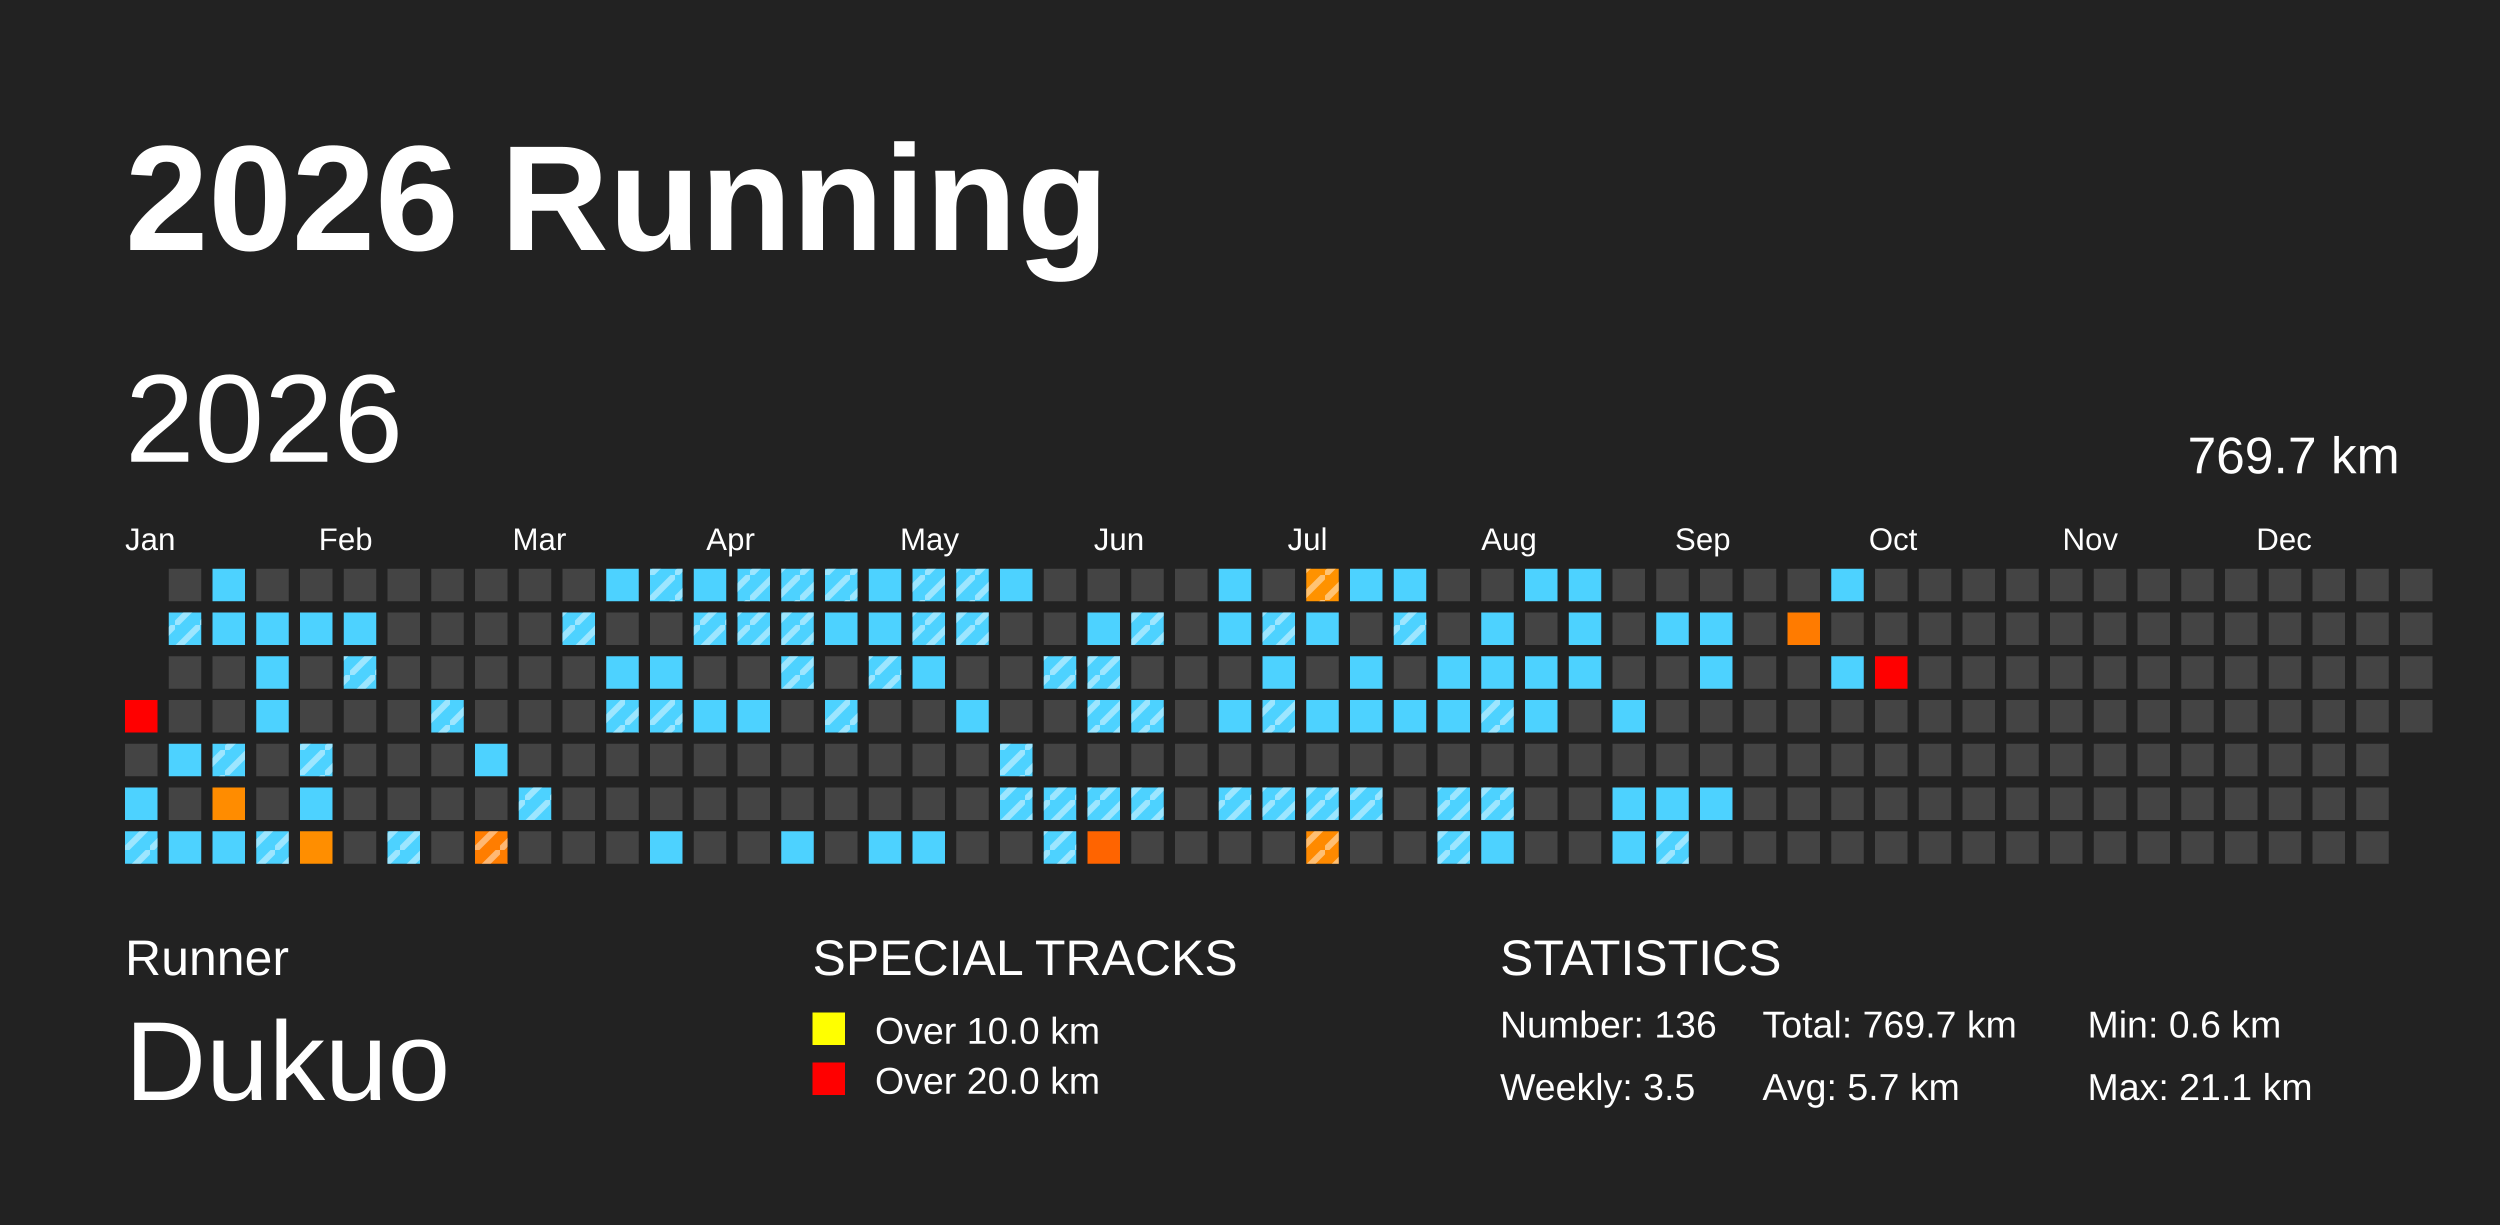
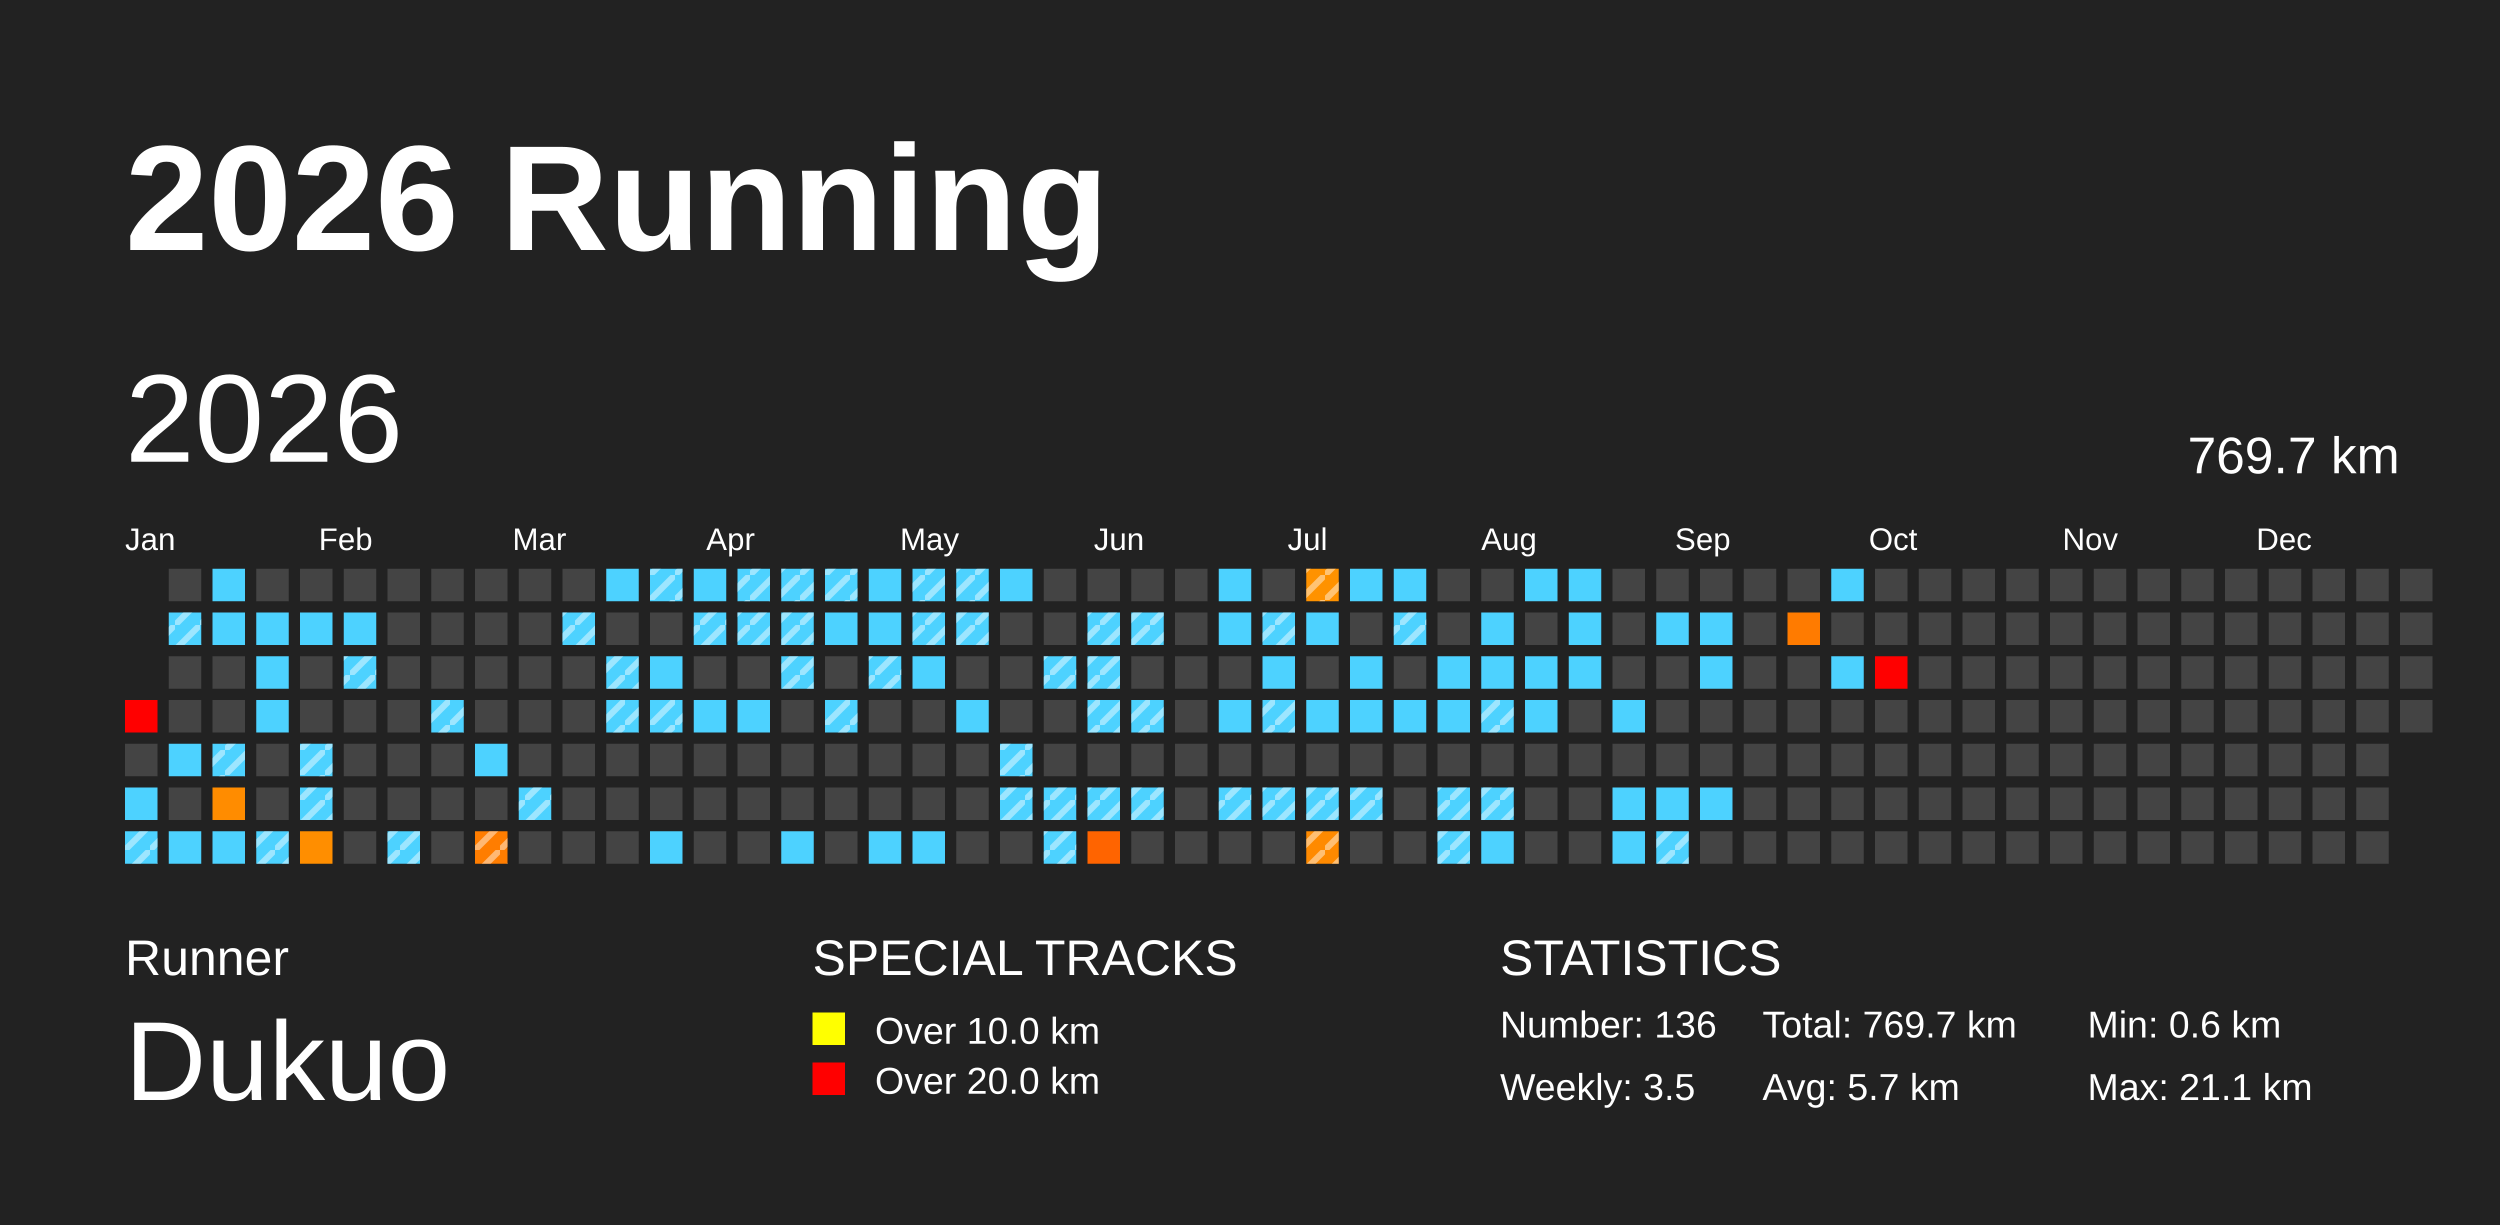
<svg xmlns="http://www.w3.org/2000/svg" baseProfile="full" height="98mm" version="1.1" viewBox="0,0,200,98" width="200mm">
  <defs>
    <pattern height="2" id="indoor-stripe" patternUnits="userSpaceOnUse" width="2">
      <line stroke="white" stroke-opacity="0.45" stroke-width="0.5" x1="0" x2="2" y1="2" y2="0" />
    </pattern>
  </defs>
  <rect fill="#222222" height="98" width="200" x="0" y="0" />
  <text fill="#FFFFFF" style="font-size:12px; font-family:Arial; font-weight:bold;" x="10" y="20">2026 Running</text>
  <text fill="#FFFFFF" style="font-size:4px; font-family:Arial" x="10" y="78">Runner</text>
  <text fill="#FFFFFF" style="font-size:9px; font-family:Arial" x="10" y="88">Dukuo</text>
  <text fill="#FFFFFF" style="font-size:4px; font-family:Arial" x="65" y="78">SPECIAL TRACKS</text>
  <rect fill="yellow" height="2.6" width="2.6" x="65" y="81" />
  <text fill="#FFFFFF" style="font-size:3px; font-family:Arial" x="70" y="83.5">Over 10.0 km</text>
  <rect fill="red" height="2.6" width="2.6" x="65" y="85" />
  <text fill="#FFFFFF" style="font-size:3px; font-family:Arial" x="70" y="87.5">Over 20.0 km</text>
  <text fill="#FFFFFF" style="font-size:4px; font-family:Arial" x="120" y="78">STATISTICS</text>
  <text fill="#FFFFFF" style="font-size:3px; font-family:Arial" x="120" y="83">Number: 136</text>
  <text fill="#FFFFFF" style="font-size:3px; font-family:Arial" x="120" y="88">Weekly: 3.5</text>
  <text fill="#FFFFFF" style="font-size:3px; font-family:Arial" x="141" y="83">Total: 769.7 km</text>
  <text fill="#FFFFFF" style="font-size:3px; font-family:Arial" x="141" y="88">Avg: 5.7 km</text>
  <text fill="#FFFFFF" style="font-size:3px; font-family:Arial" x="167" y="83">Min: 0.6 km</text>
  <text fill="#FFFFFF" style="font-size:3px; font-family:Arial" x="167" y="88">Max: 21.1 km</text>
  <text dominant-baseline="hanging" fill="#FFFFFF" style="font-size:10.0px; font-family:Arial;" x="10" y="30">2026</text>
  <text dominant-baseline="hanging" fill="#FFFFFF" style="font-size:4.125px; font-family:Arial;" x="175" y="35">769.7 km</text>
  <text fill="#FFFFFF" style="font-size:2.5px; font-family:Arial" x="10.0" y="44">Jan</text>
  <text fill="#FFFFFF" style="font-size:2.5px; font-family:Arial" x="25.5" y="44">Feb</text>
  <text fill="#FFFFFF" style="font-size:2.5px; font-family:Arial" x="41.0" y="44">Mar</text>
  <text fill="#FFFFFF" style="font-size:2.5px; font-family:Arial" x="56.5" y="44">Apr</text>
  <text fill="#FFFFFF" style="font-size:2.5px; font-family:Arial" x="72.0" y="44">May</text>
  <text fill="#FFFFFF" style="font-size:2.5px; font-family:Arial" x="87.5" y="44">Jun</text>
  <text fill="#FFFFFF" style="font-size:2.5px; font-family:Arial" x="103.0" y="44">Jul</text>
  <text fill="#FFFFFF" style="font-size:2.5px; font-family:Arial" x="118.5" y="44">Aug</text>
  <text fill="#FFFFFF" style="font-size:2.5px; font-family:Arial" x="134.0" y="44">Sep</text>
  <text fill="#FFFFFF" style="font-size:2.5px; font-family:Arial" x="149.5" y="44">Oct</text>
  <text fill="#FFFFFF" style="font-size:2.5px; font-family:Arial" x="165.0" y="44">Nov</text>
  <text fill="#FFFFFF" style="font-size:2.5px; font-family:Arial" x="180.5" y="44">Dec</text>
  <rect fill="red" height="2.6" width="2.6" x="10.0" y="56.0" />
  <rect fill="#444444" height="2.6" width="2.6" x="10.0" y="59.5" />
  <rect fill="#4dd2ff" height="2.6" width="2.6" x="10.0" y="63.0" />
  <rect fill="#4dd2ff" height="2.6" width="2.6" x="10.0" y="66.5" />
  <rect fill="url(#indoor-stripe)" height="2.6" style="pointer-events: none;" width="2.6" x="10.0" y="66.5" />
  <rect fill="#444444" height="2.6" width="2.6" x="13.5" y="45.5" />
  <rect fill="#4dd2ff" height="2.6" width="2.6" x="13.5" y="49.0" />
  <rect fill="url(#indoor-stripe)" height="2.6" style="pointer-events: none;" width="2.6" x="13.5" y="49.0" />
  <rect fill="#444444" height="2.6" width="2.6" x="13.5" y="52.5" />
  <rect fill="#444444" height="2.6" width="2.6" x="13.5" y="56.0" />
  <rect fill="#4dd2ff" height="2.6" width="2.6" x="13.5" y="59.5" />
  <rect fill="#444444" height="2.6" width="2.6" x="13.5" y="63.0" />
  <rect fill="#4dd2ff" height="2.6" width="2.6" x="13.5" y="66.5" />
  <rect fill="#4dd2ff" height="2.6" width="2.6" x="17.0" y="45.5" />
  <rect fill="#4dd2ff" height="2.6" width="2.6" x="17.0" y="49.0" />
  <rect fill="#444444" height="2.6" width="2.6" x="17.0" y="52.5" />
  <rect fill="#444444" height="2.6" width="2.6" x="17.0" y="56.0" />
  <rect fill="#4dd2ff" height="2.6" width="2.6" x="17.0" y="59.5" />
  <rect fill="url(#indoor-stripe)" height="2.6" style="pointer-events: none;" width="2.6" x="17.0" y="59.5" />
  <rect fill="#ff8c00" height="2.6" width="2.6" x="17.0" y="63.0" />
  <rect fill="#4dd2ff" height="2.6" width="2.6" x="17.0" y="66.5" />
  <rect fill="#444444" height="2.6" width="2.6" x="20.5" y="45.5" />
  <rect fill="#4dd2ff" height="2.6" width="2.6" x="20.5" y="49.0" />
  <rect fill="#4dd2ff" height="2.6" width="2.6" x="20.5" y="52.5" />
  <rect fill="#4dd2ff" height="2.6" width="2.6" x="20.5" y="56.0" />
  <rect fill="#444444" height="2.6" width="2.6" x="20.5" y="59.5" />
  <rect fill="#444444" height="2.6" width="2.6" x="20.5" y="63.0" />
  <rect fill="#4dd2ff" height="2.6" width="2.6" x="20.5" y="66.5" />
  <rect fill="url(#indoor-stripe)" height="2.6" style="pointer-events: none;" width="2.6" x="20.5" y="66.5" />
  <rect fill="#444444" height="2.6" width="2.6" x="24.0" y="45.5" />
  <rect fill="#4dd2ff" height="2.6" width="2.6" x="24.0" y="49.0" />
  <rect fill="#444444" height="2.6" width="2.6" x="24.0" y="52.5" />
  <rect fill="#444444" height="2.6" width="2.6" x="24.0" y="56.0" />
  <rect fill="#4dd2ff" height="2.6" width="2.6" x="24.0" y="59.5" />
  <rect fill="url(#indoor-stripe)" height="2.6" style="pointer-events: none;" width="2.6" x="24.0" y="59.5" />
  <rect fill="#4dd2ff" height="2.6" width="2.6" x="24.0" y="63.0" />
+   <rect fill="url(#indoor-stripe)" height="2.6" style="pointer-events: none;" width="2.6" x="24.0" y="63.0" />
  <rect fill="#ff8e00" height="2.6" width="2.6" x="24.0" y="66.5" />
  <rect fill="#444444" height="2.6" width="2.6" x="27.5" y="45.5" />
  <rect fill="#4dd2ff" height="2.6" width="2.6" x="27.5" y="49.0" />
  <rect fill="#4dd2ff" height="2.6" width="2.6" x="27.5" y="52.5" />
  <rect fill="url(#indoor-stripe)" height="2.6" style="pointer-events: none;" width="2.6" x="27.5" y="52.5" />
  <rect fill="#444444" height="2.6" width="2.6" x="27.5" y="56.0" />
  <rect fill="#444444" height="2.6" width="2.6" x="27.5" y="59.5" />
  <rect fill="#444444" height="2.6" width="2.6" x="27.5" y="63.0" />
  <rect fill="#444444" height="2.6" width="2.6" x="27.5" y="66.5" />
  <rect fill="#444444" height="2.6" width="2.6" x="31.0" y="45.5" />
  <rect fill="#444444" height="2.6" width="2.6" x="31.0" y="49.0" />
  <rect fill="#444444" height="2.6" width="2.6" x="31.0" y="52.5" />
  <rect fill="#444444" height="2.6" width="2.6" x="31.0" y="56.0" />
  <rect fill="#444444" height="2.6" width="2.6" x="31.0" y="59.5" />
  <rect fill="#444444" height="2.6" width="2.6" x="31.0" y="63.0" />
  <rect fill="#4dd2ff" height="2.6" width="2.6" x="31.0" y="66.5" />
  <rect fill="url(#indoor-stripe)" height="2.6" style="pointer-events: none;" width="2.6" x="31.0" y="66.5" />
  <rect fill="#444444" height="2.6" width="2.6" x="34.5" y="45.5" />
  <rect fill="#444444" height="2.6" width="2.6" x="34.5" y="49.0" />
  <rect fill="#444444" height="2.6" width="2.6" x="34.5" y="52.5" />
  <rect fill="#4dd2ff" height="2.6" width="2.6" x="34.5" y="56.0" />
  <rect fill="url(#indoor-stripe)" height="2.6" style="pointer-events: none;" width="2.6" x="34.5" y="56.0" />
  <rect fill="#444444" height="2.6" width="2.6" x="34.5" y="59.5" />
  <rect fill="#444444" height="2.6" width="2.6" x="34.5" y="63.0" />
  <rect fill="#444444" height="2.6" width="2.6" x="34.5" y="66.5" />
  <rect fill="#444444" height="2.6" width="2.6" x="38.0" y="45.5" />
  <rect fill="#444444" height="2.6" width="2.6" x="38.0" y="49.0" />
  <rect fill="#444444" height="2.6" width="2.6" x="38.0" y="52.5" />
  <rect fill="#444444" height="2.6" width="2.6" x="38.0" y="56.0" />
  <rect fill="#4dd2ff" height="2.6" width="2.6" x="38.0" y="59.5" />
  <rect fill="#444444" height="2.6" width="2.6" x="38.0" y="63.0" />
  <rect fill="#ff7d00" height="2.6" width="2.6" x="38.0" y="66.5" />
  <rect fill="url(#indoor-stripe)" height="2.6" style="pointer-events: none;" width="2.6" x="38.0" y="66.5" />
  <rect fill="#444444" height="2.6" width="2.6" x="41.5" y="45.5" />
  <rect fill="#444444" height="2.6" width="2.6" x="41.5" y="49.0" />
  <rect fill="#444444" height="2.6" width="2.6" x="41.5" y="52.5" />
  <rect fill="#444444" height="2.6" width="2.6" x="41.5" y="56.0" />
  <rect fill="#444444" height="2.6" width="2.6" x="41.5" y="59.5" />
  <rect fill="#4dd2ff" height="2.6" width="2.6" x="41.5" y="63.0" />
  <rect fill="url(#indoor-stripe)" height="2.6" style="pointer-events: none;" width="2.6" x="41.5" y="63.0" />
  <rect fill="#444444" height="2.6" width="2.6" x="41.5" y="66.5" />
  <rect fill="#444444" height="2.6" width="2.6" x="45.0" y="45.5" />
  <rect fill="#4dd2ff" height="2.6" width="2.6" x="45.0" y="49.0" />
  <rect fill="url(#indoor-stripe)" height="2.6" style="pointer-events: none;" width="2.6" x="45.0" y="49.0" />
  <rect fill="#444444" height="2.6" width="2.6" x="45.0" y="52.5" />
  <rect fill="#444444" height="2.6" width="2.6" x="45.0" y="56.0" />
  <rect fill="#444444" height="2.6" width="2.6" x="45.0" y="59.5" />
  <rect fill="#444444" height="2.6" width="2.6" x="45.0" y="63.0" />
  <rect fill="#444444" height="2.6" width="2.6" x="45.0" y="66.5" />
  <rect fill="#4dd2ff" height="2.6" width="2.6" x="48.5" y="45.5" />
  <rect fill="#444444" height="2.6" width="2.6" x="48.5" y="49.0" />
  <rect fill="#4dd2ff" height="2.6" width="2.6" x="48.5" y="52.5" />
+   <rect fill="url(#indoor-stripe)" height="2.6" style="pointer-events: none;" width="2.6" x="48.5" y="52.5" />
  <rect fill="#4dd2ff" height="2.6" width="2.6" x="48.5" y="56.0" />
  <rect fill="url(#indoor-stripe)" height="2.6" style="pointer-events: none;" width="2.6" x="48.5" y="56.0" />
  <rect fill="#444444" height="2.6" width="2.6" x="48.5" y="59.5" />
  <rect fill="#444444" height="2.6" width="2.6" x="48.5" y="63.0" />
  <rect fill="#444444" height="2.6" width="2.6" x="48.5" y="66.5" />
  <rect fill="#4dd2ff" height="2.6" width="2.6" x="52.0" y="45.5" />
  <rect fill="url(#indoor-stripe)" height="2.6" style="pointer-events: none;" width="2.6" x="52.0" y="45.5" />
  <rect fill="#444444" height="2.6" width="2.6" x="52.0" y="49.0" />
  <rect fill="#4dd2ff" height="2.6" width="2.6" x="52.0" y="52.5" />
  <rect fill="#4dd2ff" height="2.6" width="2.6" x="52.0" y="56.0" />
  <rect fill="url(#indoor-stripe)" height="2.6" style="pointer-events: none;" width="2.6" x="52.0" y="56.0" />
  <rect fill="#444444" height="2.6" width="2.6" x="52.0" y="59.5" />
  <rect fill="#444444" height="2.6" width="2.6" x="52.0" y="63.0" />
  <rect fill="#4dd2ff" height="2.6" width="2.6" x="52.0" y="66.5" />
  <rect fill="#4dd2ff" height="2.6" width="2.6" x="55.5" y="45.5" />
  <rect fill="#4dd2ff" height="2.6" width="2.6" x="55.5" y="49.0" />
  <rect fill="url(#indoor-stripe)" height="2.6" style="pointer-events: none;" width="2.6" x="55.5" y="49.0" />
  <rect fill="#444444" height="2.6" width="2.6" x="55.5" y="52.5" />
  <rect fill="#4dd2ff" height="2.6" width="2.6" x="55.5" y="56.0" />
  <rect fill="#444444" height="2.6" width="2.6" x="55.5" y="59.5" />
  <rect fill="#444444" height="2.6" width="2.6" x="55.5" y="63.0" />
  <rect fill="#444444" height="2.6" width="2.6" x="55.5" y="66.5" />
  <rect fill="#4dd2ff" height="2.6" width="2.6" x="59.0" y="45.5" />
  <rect fill="url(#indoor-stripe)" height="2.6" style="pointer-events: none;" width="2.6" x="59.0" y="45.5" />
  <rect fill="#4dd2ff" height="2.6" width="2.6" x="59.0" y="49.0" />
  <rect fill="url(#indoor-stripe)" height="2.6" style="pointer-events: none;" width="2.6" x="59.0" y="49.0" />
  <rect fill="#444444" height="2.6" width="2.6" x="59.0" y="52.5" />
  <rect fill="#4dd2ff" height="2.6" width="2.6" x="59.0" y="56.0" />
  <rect fill="#444444" height="2.6" width="2.6" x="59.0" y="59.5" />
  <rect fill="#444444" height="2.6" width="2.6" x="59.0" y="63.0" />
  <rect fill="#444444" height="2.6" width="2.6" x="59.0" y="66.5" />
  <rect fill="#4dd2ff" height="2.6" width="2.6" x="62.5" y="45.5" />
  <rect fill="url(#indoor-stripe)" height="2.6" style="pointer-events: none;" width="2.6" x="62.5" y="45.5" />
  <rect fill="#4dd2ff" height="2.6" width="2.6" x="62.5" y="49.0" />
  <rect fill="url(#indoor-stripe)" height="2.6" style="pointer-events: none;" width="2.6" x="62.5" y="49.0" />
  <rect fill="#4dd2ff" height="2.6" width="2.6" x="62.5" y="52.5" />
  <rect fill="url(#indoor-stripe)" height="2.6" style="pointer-events: none;" width="2.6" x="62.5" y="52.5" />
  <rect fill="#444444" height="2.6" width="2.6" x="62.5" y="56.0" />
  <rect fill="#444444" height="2.6" width="2.6" x="62.5" y="59.5" />
  <rect fill="#444444" height="2.6" width="2.6" x="62.5" y="63.0" />
  <rect fill="#4dd2ff" height="2.6" width="2.6" x="62.5" y="66.5" />
  <rect fill="#4dd2ff" height="2.6" width="2.6" x="66.0" y="45.5" />
  <rect fill="url(#indoor-stripe)" height="2.6" style="pointer-events: none;" width="2.6" x="66.0" y="45.5" />
  <rect fill="#4dd2ff" height="2.6" width="2.6" x="66.0" y="49.0" />
  <rect fill="#444444" height="2.6" width="2.6" x="66.0" y="52.5" />
  <rect fill="#4dd2ff" height="2.6" width="2.6" x="66.0" y="56.0" />
  <rect fill="url(#indoor-stripe)" height="2.6" style="pointer-events: none;" width="2.6" x="66.0" y="56.0" />
  <rect fill="#444444" height="2.6" width="2.6" x="66.0" y="59.5" />
  <rect fill="#444444" height="2.6" width="2.6" x="66.0" y="63.0" />
  <rect fill="#444444" height="2.6" width="2.6" x="66.0" y="66.5" />
  <rect fill="#4dd2ff" height="2.6" width="2.6" x="69.5" y="45.5" />
  <rect fill="#4dd2ff" height="2.6" width="2.6" x="69.5" y="49.0" />
  <rect fill="#4dd2ff" height="2.6" width="2.6" x="69.5" y="52.5" />
  <rect fill="url(#indoor-stripe)" height="2.6" style="pointer-events: none;" width="2.6" x="69.5" y="52.5" />
  <rect fill="#444444" height="2.6" width="2.6" x="69.5" y="56.0" />
  <rect fill="#444444" height="2.6" width="2.6" x="69.5" y="59.5" />
  <rect fill="#444444" height="2.6" width="2.6" x="69.5" y="63.0" />
  <rect fill="#4dd2ff" height="2.6" width="2.6" x="69.5" y="66.5" />
  <rect fill="#4dd2ff" height="2.6" width="2.6" x="73.0" y="45.5" />
  <rect fill="url(#indoor-stripe)" height="2.6" style="pointer-events: none;" width="2.6" x="73.0" y="45.5" />
  <rect fill="#4dd2ff" height="2.6" width="2.6" x="73.0" y="49.0" />
  <rect fill="url(#indoor-stripe)" height="2.6" style="pointer-events: none;" width="2.6" x="73.0" y="49.0" />
  <rect fill="#4dd2ff" height="2.6" width="2.6" x="73.0" y="52.5" />
  <rect fill="#444444" height="2.6" width="2.6" x="73.0" y="56.0" />
  <rect fill="#444444" height="2.6" width="2.6" x="73.0" y="59.5" />
  <rect fill="#444444" height="2.6" width="2.6" x="73.0" y="63.0" />
  <rect fill="#4dd2ff" height="2.6" width="2.6" x="73.0" y="66.5" />
  <rect fill="#4dd2ff" height="2.6" width="2.6" x="76.5" y="45.5" />
  <rect fill="url(#indoor-stripe)" height="2.6" style="pointer-events: none;" width="2.6" x="76.5" y="45.5" />
  <rect fill="#4dd2ff" height="2.6" width="2.6" x="76.5" y="49.0" />
  <rect fill="url(#indoor-stripe)" height="2.6" style="pointer-events: none;" width="2.6" x="76.5" y="49.0" />
  <rect fill="#444444" height="2.6" width="2.6" x="76.5" y="52.5" />
  <rect fill="#4dd2ff" height="2.6" width="2.6" x="76.5" y="56.0" />
  <rect fill="#444444" height="2.6" width="2.6" x="76.5" y="59.5" />
  <rect fill="#444444" height="2.6" width="2.6" x="76.5" y="63.0" />
  <rect fill="#444444" height="2.6" width="2.6" x="76.5" y="66.5" />
  <rect fill="#4dd2ff" height="2.6" width="2.6" x="80.0" y="45.5" />
  <rect fill="#444444" height="2.6" width="2.6" x="80.0" y="49.0" />
  <rect fill="#444444" height="2.6" width="2.6" x="80.0" y="52.5" />
  <rect fill="#444444" height="2.6" width="2.6" x="80.0" y="56.0" />
  <rect fill="#4dd2ff" height="2.6" width="2.6" x="80.0" y="59.5" />
  <rect fill="url(#indoor-stripe)" height="2.6" style="pointer-events: none;" width="2.6" x="80.0" y="59.5" />
  <rect fill="#4dd2ff" height="2.6" width="2.6" x="80.0" y="63.0" />
  <rect fill="url(#indoor-stripe)" height="2.6" style="pointer-events: none;" width="2.6" x="80.0" y="63.0" />
  <rect fill="#444444" height="2.6" width="2.6" x="80.0" y="66.5" />
  <rect fill="#444444" height="2.6" width="2.6" x="83.5" y="45.5" />
  <rect fill="#444444" height="2.6" width="2.6" x="83.5" y="49.0" />
  <rect fill="#4dd2ff" height="2.6" width="2.6" x="83.5" y="52.5" />
  <rect fill="url(#indoor-stripe)" height="2.6" style="pointer-events: none;" width="2.6" x="83.5" y="52.5" />
  <rect fill="#444444" height="2.6" width="2.6" x="83.5" y="56.0" />
  <rect fill="#444444" height="2.6" width="2.6" x="83.5" y="59.5" />
  <rect fill="#4dd2ff" height="2.6" width="2.6" x="83.5" y="63.0" />
  <rect fill="url(#indoor-stripe)" height="2.6" style="pointer-events: none;" width="2.6" x="83.5" y="63.0" />
  <rect fill="#4dd2ff" height="2.6" width="2.6" x="83.5" y="66.5" />
  <rect fill="url(#indoor-stripe)" height="2.6" style="pointer-events: none;" width="2.6" x="83.5" y="66.5" />
  <rect fill="#444444" height="2.6" width="2.6" x="87.0" y="45.5" />
  <rect fill="#4dd2ff" height="2.6" width="2.6" x="87.0" y="49.0" />
+   <rect fill="url(#indoor-stripe)" height="2.6" style="pointer-events: none;" width="2.6" x="87.0" y="49.0" />
  <rect fill="#4dd2ff" height="2.6" width="2.6" x="87.0" y="52.5" />
  <rect fill="url(#indoor-stripe)" height="2.6" style="pointer-events: none;" width="2.6" x="87.0" y="52.5" />
  <rect fill="#4dd2ff" height="2.6" width="2.6" x="87.0" y="56.0" />
  <rect fill="url(#indoor-stripe)" height="2.6" style="pointer-events: none;" width="2.6" x="87.0" y="56.0" />
  <rect fill="#444444" height="2.6" width="2.6" x="87.0" y="59.5" />
  <rect fill="#4dd2ff" height="2.6" width="2.6" x="87.0" y="63.0" />
  <rect fill="url(#indoor-stripe)" height="2.6" style="pointer-events: none;" width="2.6" x="87.0" y="63.0" />
  <rect fill="#ff6400" height="2.6" width="2.6" x="87.0" y="66.5" />
  <rect fill="#444444" height="2.6" width="2.6" x="90.5" y="45.5" />
  <rect fill="#4dd2ff" height="2.6" width="2.6" x="90.5" y="49.0" />
  <rect fill="url(#indoor-stripe)" height="2.6" style="pointer-events: none;" width="2.6" x="90.5" y="49.0" />
  <rect fill="#444444" height="2.6" width="2.6" x="90.5" y="52.5" />
  <rect fill="#4dd2ff" height="2.6" width="2.6" x="90.5" y="56.0" />
  <rect fill="url(#indoor-stripe)" height="2.6" style="pointer-events: none;" width="2.6" x="90.5" y="56.0" />
  <rect fill="#444444" height="2.6" width="2.6" x="90.5" y="59.5" />
  <rect fill="#4dd2ff" height="2.6" width="2.6" x="90.5" y="63.0" />
  <rect fill="url(#indoor-stripe)" height="2.6" style="pointer-events: none;" width="2.6" x="90.5" y="63.0" />
  <rect fill="#444444" height="2.6" width="2.6" x="90.5" y="66.5" />
  <rect fill="#444444" height="2.6" width="2.6" x="94.0" y="45.5" />
  <rect fill="#444444" height="2.6" width="2.6" x="94.0" y="49.0" />
  <rect fill="#444444" height="2.6" width="2.6" x="94.0" y="52.5" />
  <rect fill="#444444" height="2.6" width="2.6" x="94.0" y="56.0" />
  <rect fill="#444444" height="2.6" width="2.6" x="94.0" y="59.5" />
  <rect fill="#444444" height="2.6" width="2.6" x="94.0" y="63.0" />
  <rect fill="#444444" height="2.6" width="2.6" x="94.0" y="66.5" />
  <rect fill="#4dd2ff" height="2.6" width="2.6" x="97.5" y="45.5" />
  <rect fill="#4dd2ff" height="2.6" width="2.6" x="97.5" y="49.0" />
  <rect fill="#444444" height="2.6" width="2.6" x="97.5" y="52.5" />
  <rect fill="#4dd2ff" height="2.6" width="2.6" x="97.5" y="56.0" />
  <rect fill="#444444" height="2.6" width="2.6" x="97.5" y="59.5" />
  <rect fill="#4dd2ff" height="2.6" width="2.6" x="97.5" y="63.0" />
  <rect fill="url(#indoor-stripe)" height="2.6" style="pointer-events: none;" width="2.6" x="97.5" y="63.0" />
  <rect fill="#444444" height="2.6" width="2.6" x="97.5" y="66.5" />
  <rect fill="#444444" height="2.6" width="2.6" x="101.0" y="45.5" />
  <rect fill="#4dd2ff" height="2.6" width="2.6" x="101.0" y="49.0" />
  <rect fill="url(#indoor-stripe)" height="2.6" style="pointer-events: none;" width="2.6" x="101.0" y="49.0" />
  <rect fill="#4dd2ff" height="2.6" width="2.6" x="101.0" y="52.5" />
  <rect fill="#4dd2ff" height="2.6" width="2.6" x="101.0" y="56.0" />
  <rect fill="url(#indoor-stripe)" height="2.6" style="pointer-events: none;" width="2.6" x="101.0" y="56.0" />
  <rect fill="#444444" height="2.6" width="2.6" x="101.0" y="59.5" />
  <rect fill="#4dd2ff" height="2.6" width="2.6" x="101.0" y="63.0" />
  <rect fill="url(#indoor-stripe)" height="2.6" style="pointer-events: none;" width="2.6" x="101.0" y="63.0" />
  <rect fill="#444444" height="2.6" width="2.6" x="101.0" y="66.5" />
  <rect fill="#ff9200" height="2.6" width="2.6" x="104.5" y="45.5" />
  <rect fill="url(#indoor-stripe)" height="2.6" style="pointer-events: none;" width="2.6" x="104.5" y="45.5" />
  <rect fill="#4dd2ff" height="2.6" width="2.6" x="104.5" y="49.0" />
  <rect fill="#444444" height="2.6" width="2.6" x="104.5" y="52.5" />
  <rect fill="#4dd2ff" height="2.6" width="2.6" x="104.5" y="56.0" />
  <rect fill="#444444" height="2.6" width="2.6" x="104.5" y="59.5" />
  <rect fill="#4dd2ff" height="2.6" width="2.6" x="104.5" y="63.0" />
  <rect fill="url(#indoor-stripe)" height="2.6" style="pointer-events: none;" width="2.6" x="104.5" y="63.0" />
  <rect fill="#ff8a00" height="2.6" width="2.6" x="104.5" y="66.5" />
  <rect fill="url(#indoor-stripe)" height="2.6" style="pointer-events: none;" width="2.6" x="104.5" y="66.5" />
  <rect fill="#4dd2ff" height="2.6" width="2.6" x="108.0" y="45.5" />
  <rect fill="#444444" height="2.6" width="2.6" x="108.0" y="49.0" />
  <rect fill="#4dd2ff" height="2.6" width="2.6" x="108.0" y="52.5" />
  <rect fill="#4dd2ff" height="2.6" width="2.6" x="108.0" y="56.0" />
  <rect fill="#444444" height="2.6" width="2.6" x="108.0" y="59.5" />
  <rect fill="#4dd2ff" height="2.6" width="2.6" x="108.0" y="63.0" />
  <rect fill="url(#indoor-stripe)" height="2.6" style="pointer-events: none;" width="2.6" x="108.0" y="63.0" />
  <rect fill="#444444" height="2.6" width="2.6" x="108.0" y="66.5" />
  <rect fill="#4dd2ff" height="2.6" width="2.6" x="111.5" y="45.5" />
  <rect fill="#4dd2ff" height="2.6" width="2.6" x="111.5" y="49.0" />
  <rect fill="url(#indoor-stripe)" height="2.6" style="pointer-events: none;" width="2.6" x="111.5" y="49.0" />
  <rect fill="#444444" height="2.6" width="2.6" x="111.5" y="52.5" />
  <rect fill="#4dd2ff" height="2.6" width="2.6" x="111.5" y="56.0" />
  <rect fill="#444444" height="2.6" width="2.6" x="111.5" y="59.5" />
  <rect fill="#444444" height="2.6" width="2.6" x="111.5" y="63.0" />
  <rect fill="#444444" height="2.6" width="2.6" x="111.5" y="66.5" />
  <rect fill="#444444" height="2.6" width="2.6" x="115.0" y="45.5" />
  <rect fill="#444444" height="2.6" width="2.6" x="115.0" y="49.0" />
  <rect fill="#4dd2ff" height="2.6" width="2.6" x="115.0" y="52.5" />
  <rect fill="#4dd2ff" height="2.6" width="2.6" x="115.0" y="56.0" />
  <rect fill="#444444" height="2.6" width="2.6" x="115.0" y="59.5" />
  <rect fill="#4dd2ff" height="2.6" width="2.6" x="115.0" y="63.0" />
  <rect fill="url(#indoor-stripe)" height="2.6" style="pointer-events: none;" width="2.6" x="115.0" y="63.0" />
  <rect fill="#4dd2ff" height="2.6" width="2.6" x="115.0" y="66.5" />
  <rect fill="url(#indoor-stripe)" height="2.6" style="pointer-events: none;" width="2.6" x="115.0" y="66.5" />
  <rect fill="#444444" height="2.6" width="2.6" x="118.5" y="45.5" />
  <rect fill="#4dd2ff" height="2.6" width="2.6" x="118.5" y="49.0" />
  <rect fill="#4dd2ff" height="2.6" width="2.6" x="118.5" y="52.5" />
  <rect fill="#4dd2ff" height="2.6" width="2.6" x="118.5" y="56.0" />
  <rect fill="url(#indoor-stripe)" height="2.6" style="pointer-events: none;" width="2.6" x="118.5" y="56.0" />
  <rect fill="#444444" height="2.6" width="2.6" x="118.5" y="59.5" />
  <rect fill="#4dd2ff" height="2.6" width="2.6" x="118.5" y="63.0" />
  <rect fill="url(#indoor-stripe)" height="2.6" style="pointer-events: none;" width="2.6" x="118.5" y="63.0" />
  <rect fill="#4dd2ff" height="2.6" width="2.6" x="118.5" y="66.5" />
  <rect fill="#4dd2ff" height="2.6" width="2.6" x="122.0" y="45.5" />
  <rect fill="#444444" height="2.6" width="2.6" x="122.0" y="49.0" />
  <rect fill="#4dd2ff" height="2.6" width="2.6" x="122.0" y="52.5" />
  <rect fill="#4dd2ff" height="2.6" width="2.6" x="122.0" y="56.0" />
  <rect fill="#444444" height="2.6" width="2.6" x="122.0" y="59.5" />
  <rect fill="#444444" height="2.6" width="2.6" x="122.0" y="63.0" />
  <rect fill="#444444" height="2.6" width="2.6" x="122.0" y="66.5" />
  <rect fill="#4dd2ff" height="2.6" width="2.6" x="125.5" y="45.5" />
  <rect fill="#4dd2ff" height="2.6" width="2.6" x="125.5" y="49.0" />
  <rect fill="#4dd2ff" height="2.6" width="2.6" x="125.5" y="52.5" />
  <rect fill="#444444" height="2.6" width="2.6" x="125.5" y="56.0" />
  <rect fill="#444444" height="2.6" width="2.6" x="125.5" y="59.5" />
  <rect fill="#444444" height="2.6" width="2.6" x="125.5" y="63.0" />
  <rect fill="#444444" height="2.6" width="2.6" x="125.5" y="66.5" />
  <rect fill="#444444" height="2.6" width="2.6" x="129.0" y="45.5" />
  <rect fill="#444444" height="2.6" width="2.6" x="129.0" y="49.0" />
  <rect fill="#444444" height="2.6" width="2.6" x="129.0" y="52.5" />
  <rect fill="#4dd2ff" height="2.6" width="2.6" x="129.0" y="56.0" />
  <rect fill="#444444" height="2.6" width="2.6" x="129.0" y="59.5" />
  <rect fill="#4dd2ff" height="2.6" width="2.6" x="129.0" y="63.0" />
  <rect fill="#4dd2ff" height="2.6" width="2.6" x="129.0" y="66.5" />
  <rect fill="#444444" height="2.6" width="2.6" x="132.5" y="45.5" />
  <rect fill="#4dd2ff" height="2.6" width="2.6" x="132.5" y="49.0" />
  <rect fill="#444444" height="2.6" width="2.6" x="132.5" y="52.5" />
  <rect fill="#444444" height="2.6" width="2.6" x="132.5" y="56.0" />
  <rect fill="#444444" height="2.6" width="2.6" x="132.5" y="59.5" />
  <rect fill="#4dd2ff" height="2.6" width="2.6" x="132.5" y="63.0" />
  <rect fill="#4dd2ff" height="2.6" width="2.6" x="132.5" y="66.5" />
  <rect fill="url(#indoor-stripe)" height="2.6" style="pointer-events: none;" width="2.6" x="132.5" y="66.5" />
  <rect fill="#444444" height="2.6" width="2.6" x="136.0" y="45.5" />
  <rect fill="#4dd2ff" height="2.6" width="2.6" x="136.0" y="49.0" />
  <rect fill="#4dd2ff" height="2.6" width="2.6" x="136.0" y="52.5" />
  <rect fill="#444444" height="2.6" width="2.6" x="136.0" y="56.0" />
  <rect fill="#444444" height="2.6" width="2.6" x="136.0" y="59.5" />
  <rect fill="#4dd2ff" height="2.6" width="2.6" x="136.0" y="63.0" />
  <rect fill="#444444" height="2.6" width="2.6" x="136.0" y="66.5" />
  <rect fill="#444444" height="2.6" width="2.6" x="139.5" y="45.5" />
  <rect fill="#444444" height="2.6" width="2.6" x="139.5" y="49.0" />
  <rect fill="#444444" height="2.6" width="2.6" x="139.5" y="52.5" />
  <rect fill="#444444" height="2.6" width="2.6" x="139.5" y="56.0" />
  <rect fill="#444444" height="2.6" width="2.6" x="139.5" y="59.5" />
  <rect fill="#444444" height="2.6" width="2.6" x="139.5" y="63.0" />
  <rect fill="#444444" height="2.6" width="2.6" x="139.5" y="66.5" />
  <rect fill="#444444" height="2.6" width="2.6" x="143.0" y="45.5" />
  <rect fill="#ff7b00" height="2.6" width="2.6" x="143.0" y="49.0" />
  <rect fill="#444444" height="2.6" width="2.6" x="143.0" y="52.5" />
  <rect fill="#444444" height="2.6" width="2.6" x="143.0" y="56.0" />
  <rect fill="#444444" height="2.6" width="2.6" x="143.0" y="59.5" />
  <rect fill="#444444" height="2.6" width="2.6" x="143.0" y="63.0" />
  <rect fill="#444444" height="2.6" width="2.6" x="143.0" y="66.5" />
  <rect fill="#4dd2ff" height="2.6" width="2.6" x="146.5" y="45.5" />
  <rect fill="#444444" height="2.6" width="2.6" x="146.5" y="49.0" />
  <rect fill="#4dd2ff" height="2.6" width="2.6" x="146.5" y="52.5" />
  <rect fill="#444444" height="2.6" width="2.6" x="146.5" y="56.0" />
  <rect fill="#444444" height="2.6" width="2.6" x="146.5" y="59.5" />
  <rect fill="#444444" height="2.6" width="2.6" x="146.5" y="63.0" />
  <rect fill="#444444" height="2.6" width="2.6" x="146.5" y="66.5" />
  <rect fill="#444444" height="2.6" width="2.6" x="150.0" y="45.5" />
  <rect fill="#444444" height="2.6" width="2.6" x="150.0" y="49.0" />
  <rect fill="red" height="2.6" width="2.6" x="150.0" y="52.5" />
  <rect fill="#444444" height="2.6" width="2.6" x="150.0" y="56.0" />
  <rect fill="#444444" height="2.6" width="2.6" x="150.0" y="59.5" />
  <rect fill="#444444" height="2.6" width="2.6" x="150.0" y="63.0" />
  <rect fill="#444444" height="2.6" width="2.6" x="150.0" y="66.5" />
  <rect fill="#444444" height="2.6" width="2.6" x="153.5" y="45.5" />
  <rect fill="#444444" height="2.6" width="2.6" x="153.5" y="49.0" />
  <rect fill="#444444" height="2.6" width="2.6" x="153.5" y="52.5" />
  <rect fill="#444444" height="2.6" width="2.6" x="153.5" y="56.0" />
  <rect fill="#444444" height="2.6" width="2.6" x="153.5" y="59.5" />
  <rect fill="#444444" height="2.6" width="2.6" x="153.5" y="63.0" />
  <rect fill="#444444" height="2.6" width="2.6" x="153.5" y="66.5" />
  <rect fill="#444444" height="2.6" width="2.6" x="157.0" y="45.5" />
  <rect fill="#444444" height="2.6" width="2.6" x="157.0" y="49.0" />
  <rect fill="#444444" height="2.6" width="2.6" x="157.0" y="52.5" />
  <rect fill="#444444" height="2.6" width="2.6" x="157.0" y="56.0" />
  <rect fill="#444444" height="2.6" width="2.6" x="157.0" y="59.5" />
  <rect fill="#444444" height="2.6" width="2.6" x="157.0" y="63.0" />
  <rect fill="#444444" height="2.6" width="2.6" x="157.0" y="66.5" />
  <rect fill="#444444" height="2.6" width="2.6" x="160.5" y="45.5" />
  <rect fill="#444444" height="2.6" width="2.6" x="160.5" y="49.0" />
  <rect fill="#444444" height="2.6" width="2.6" x="160.5" y="52.5" />
  <rect fill="#444444" height="2.6" width="2.6" x="160.5" y="56.0" />
  <rect fill="#444444" height="2.6" width="2.6" x="160.5" y="59.5" />
  <rect fill="#444444" height="2.6" width="2.6" x="160.5" y="63.0" />
  <rect fill="#444444" height="2.6" width="2.6" x="160.5" y="66.5" />
  <rect fill="#444444" height="2.6" width="2.6" x="164.0" y="45.5" />
  <rect fill="#444444" height="2.6" width="2.6" x="164.0" y="49.0" />
  <rect fill="#444444" height="2.6" width="2.6" x="164.0" y="52.5" />
  <rect fill="#444444" height="2.6" width="2.6" x="164.0" y="56.0" />
  <rect fill="#444444" height="2.6" width="2.6" x="164.0" y="59.5" />
  <rect fill="#444444" height="2.6" width="2.6" x="164.0" y="63.0" />
  <rect fill="#444444" height="2.6" width="2.6" x="164.0" y="66.5" />
  <rect fill="#444444" height="2.6" width="2.6" x="167.5" y="45.5" />
  <rect fill="#444444" height="2.6" width="2.6" x="167.5" y="49.0" />
  <rect fill="#444444" height="2.6" width="2.6" x="167.5" y="52.5" />
  <rect fill="#444444" height="2.6" width="2.6" x="167.5" y="56.0" />
  <rect fill="#444444" height="2.6" width="2.6" x="167.5" y="59.5" />
  <rect fill="#444444" height="2.6" width="2.6" x="167.5" y="63.0" />
  <rect fill="#444444" height="2.6" width="2.6" x="167.5" y="66.5" />
  <rect fill="#444444" height="2.6" width="2.6" x="171.0" y="45.5" />
  <rect fill="#444444" height="2.6" width="2.6" x="171.0" y="49.0" />
  <rect fill="#444444" height="2.6" width="2.6" x="171.0" y="52.5" />
  <rect fill="#444444" height="2.6" width="2.6" x="171.0" y="56.0" />
  <rect fill="#444444" height="2.6" width="2.6" x="171.0" y="59.5" />
  <rect fill="#444444" height="2.6" width="2.6" x="171.0" y="63.0" />
  <rect fill="#444444" height="2.6" width="2.6" x="171.0" y="66.5" />
  <rect fill="#444444" height="2.6" width="2.6" x="174.5" y="45.5" />
  <rect fill="#444444" height="2.6" width="2.6" x="174.5" y="49.0" />
  <rect fill="#444444" height="2.6" width="2.6" x="174.5" y="52.5" />
  <rect fill="#444444" height="2.6" width="2.6" x="174.5" y="56.0" />
  <rect fill="#444444" height="2.6" width="2.6" x="174.5" y="59.5" />
  <rect fill="#444444" height="2.6" width="2.6" x="174.5" y="63.0" />
  <rect fill="#444444" height="2.6" width="2.6" x="174.5" y="66.5" />
  <rect fill="#444444" height="2.6" width="2.6" x="178.0" y="45.5" />
  <rect fill="#444444" height="2.6" width="2.6" x="178.0" y="49.0" />
  <rect fill="#444444" height="2.6" width="2.6" x="178.0" y="52.5" />
  <rect fill="#444444" height="2.6" width="2.6" x="178.0" y="56.0" />
  <rect fill="#444444" height="2.6" width="2.6" x="178.0" y="59.5" />
  <rect fill="#444444" height="2.6" width="2.6" x="178.0" y="63.0" />
  <rect fill="#444444" height="2.6" width="2.6" x="178.0" y="66.5" />
  <rect fill="#444444" height="2.6" width="2.6" x="181.5" y="45.5" />
  <rect fill="#444444" height="2.6" width="2.6" x="181.5" y="49.0" />
  <rect fill="#444444" height="2.6" width="2.6" x="181.5" y="52.5" />
  <rect fill="#444444" height="2.6" width="2.6" x="181.5" y="56.0" />
  <rect fill="#444444" height="2.6" width="2.6" x="181.5" y="59.5" />
  <rect fill="#444444" height="2.6" width="2.6" x="181.5" y="63.0" />
  <rect fill="#444444" height="2.6" width="2.6" x="181.5" y="66.5" />
  <rect fill="#444444" height="2.6" width="2.6" x="185.0" y="45.5" />
  <rect fill="#444444" height="2.6" width="2.6" x="185.0" y="49.0" />
  <rect fill="#444444" height="2.6" width="2.6" x="185.0" y="52.5" />
  <rect fill="#444444" height="2.6" width="2.6" x="185.0" y="56.0" />
  <rect fill="#444444" height="2.6" width="2.6" x="185.0" y="59.5" />
  <rect fill="#444444" height="2.6" width="2.6" x="185.0" y="63.0" />
  <rect fill="#444444" height="2.6" width="2.6" x="185.0" y="66.5" />
  <rect fill="#444444" height="2.6" width="2.6" x="188.5" y="45.5" />
  <rect fill="#444444" height="2.6" width="2.6" x="188.5" y="49.0" />
  <rect fill="#444444" height="2.6" width="2.6" x="188.5" y="52.5" />
  <rect fill="#444444" height="2.6" width="2.6" x="188.5" y="56.0" />
  <rect fill="#444444" height="2.6" width="2.6" x="188.5" y="59.5" />
  <rect fill="#444444" height="2.6" width="2.6" x="188.5" y="63.0" />
  <rect fill="#444444" height="2.6" width="2.6" x="188.5" y="66.5" />
  <rect fill="#444444" height="2.6" width="2.6" x="192.0" y="45.5" />
  <rect fill="#444444" height="2.6" width="2.6" x="192.0" y="49.0" />
  <rect fill="#444444" height="2.6" width="2.6" x="192.0" y="52.5" />
  <rect fill="#444444" height="2.6" width="2.6" x="192.0" y="56.0" />
</svg>
